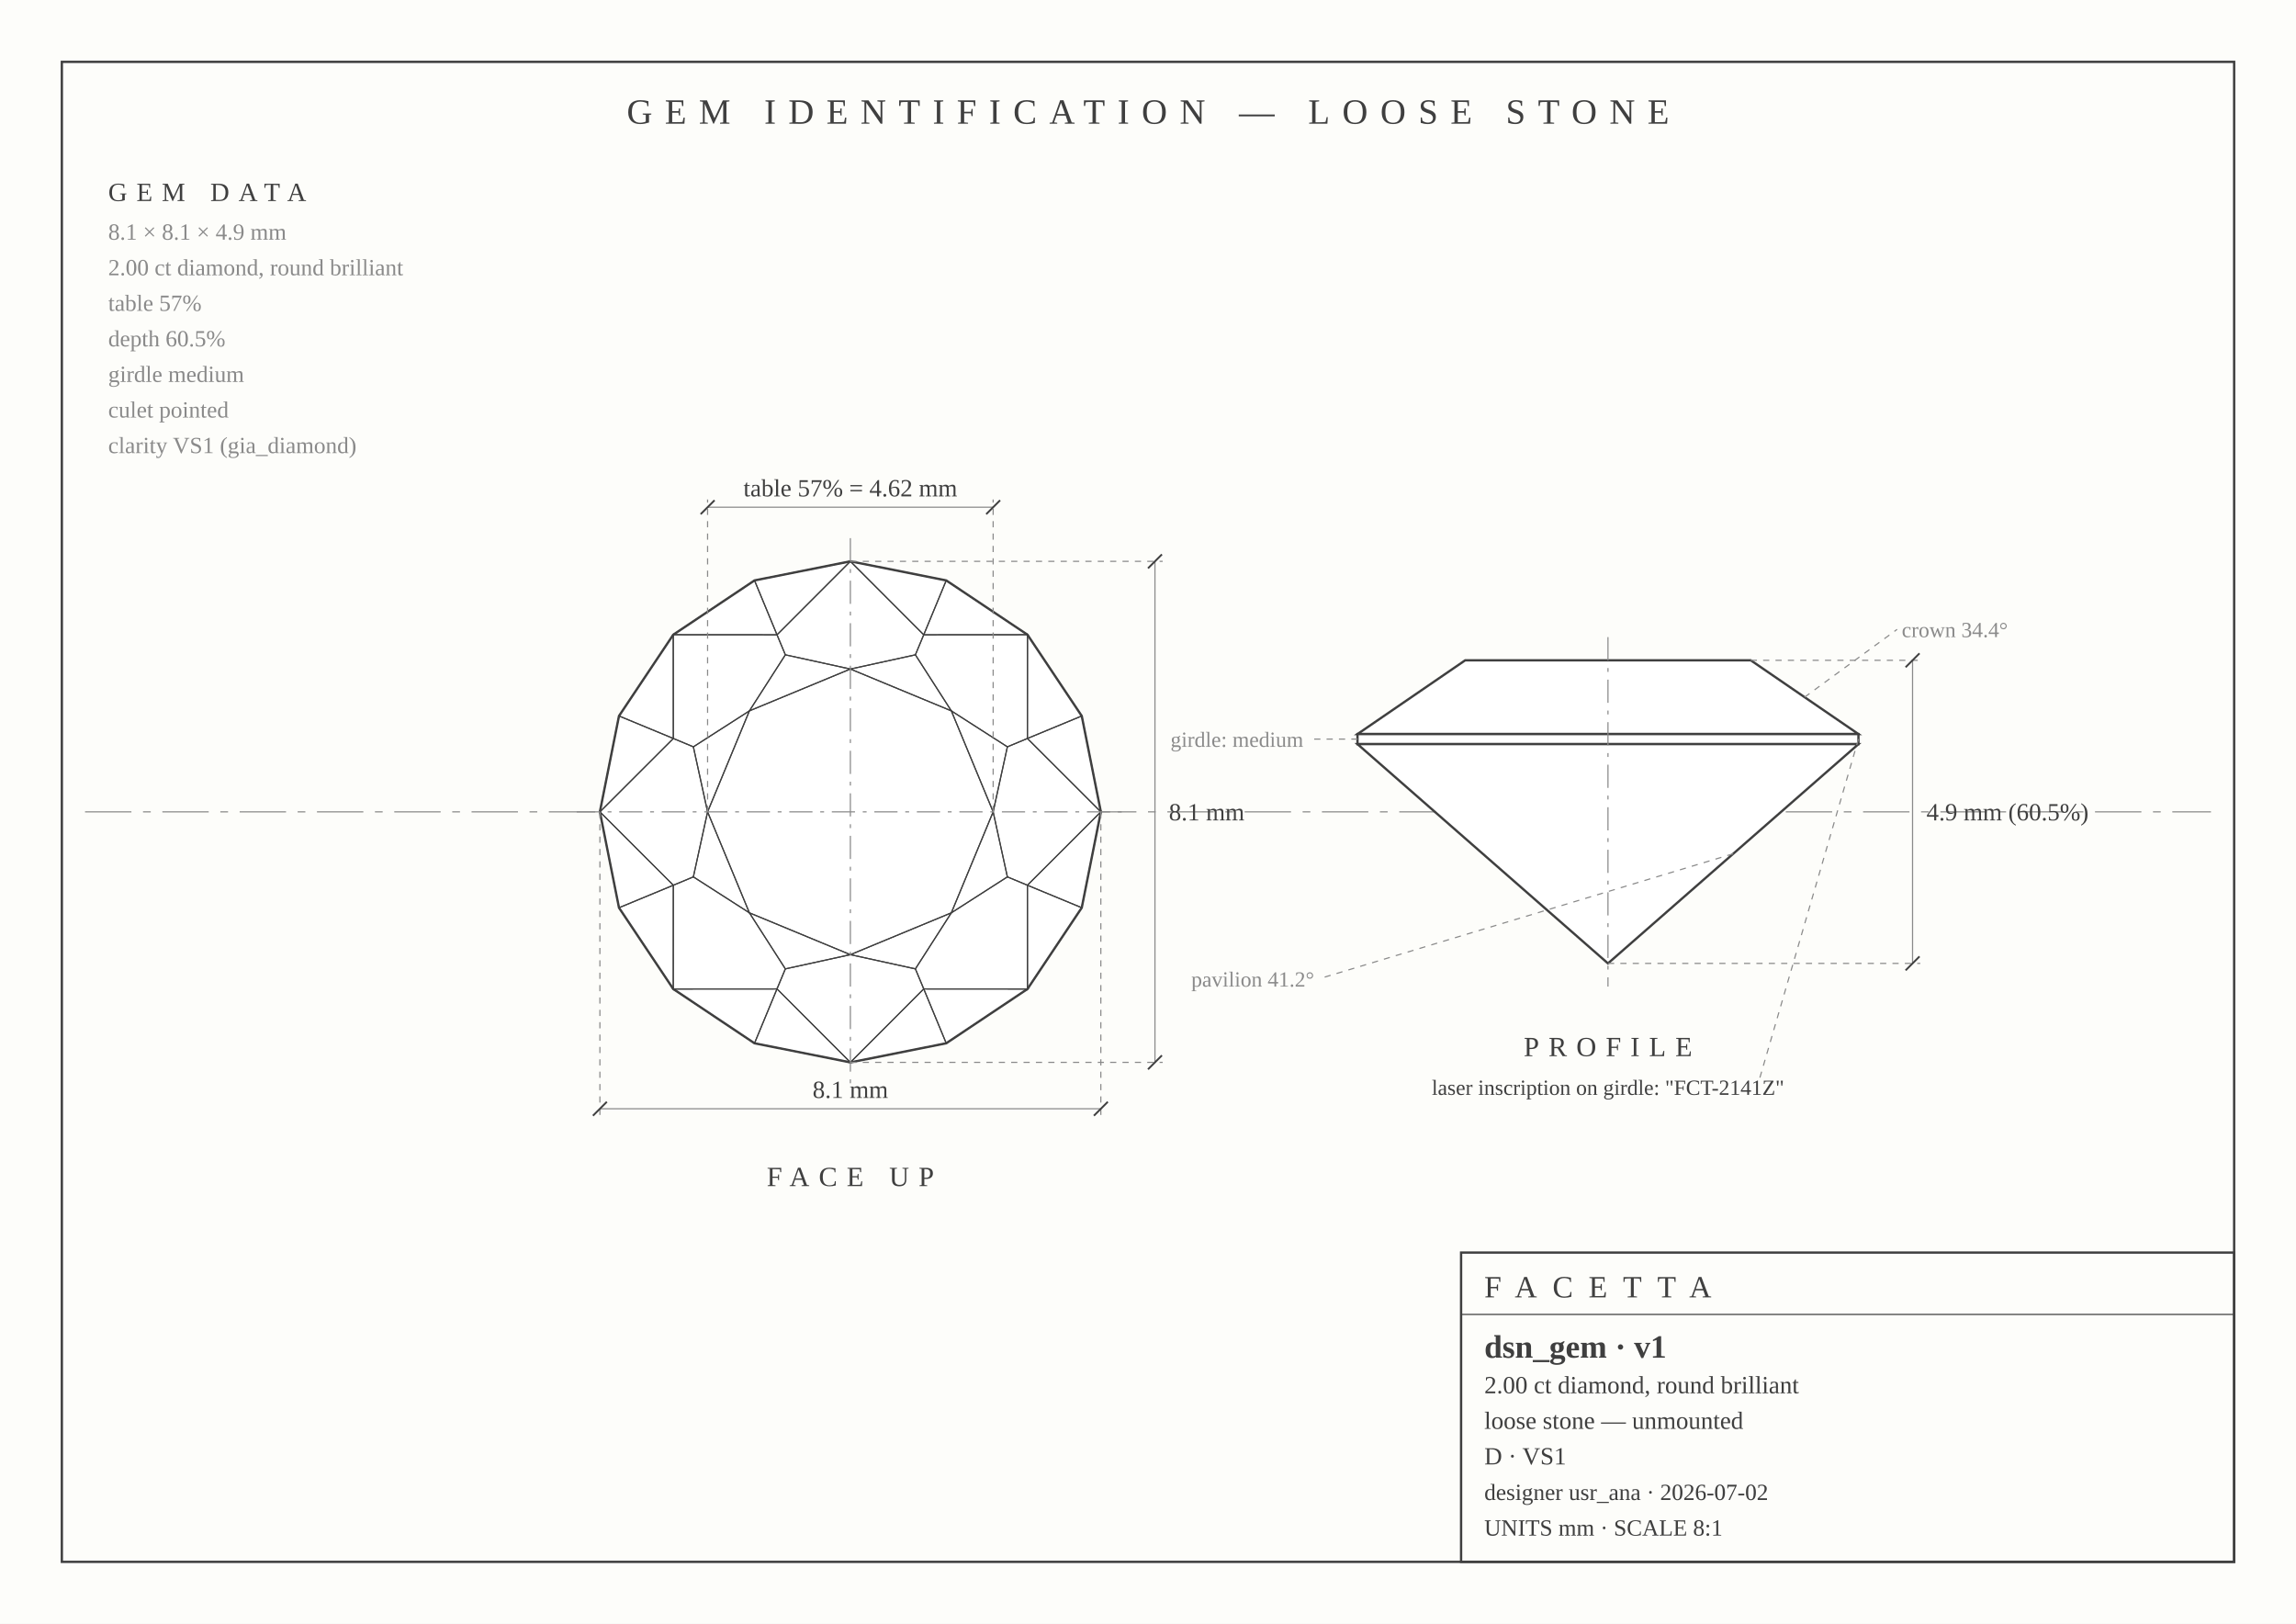
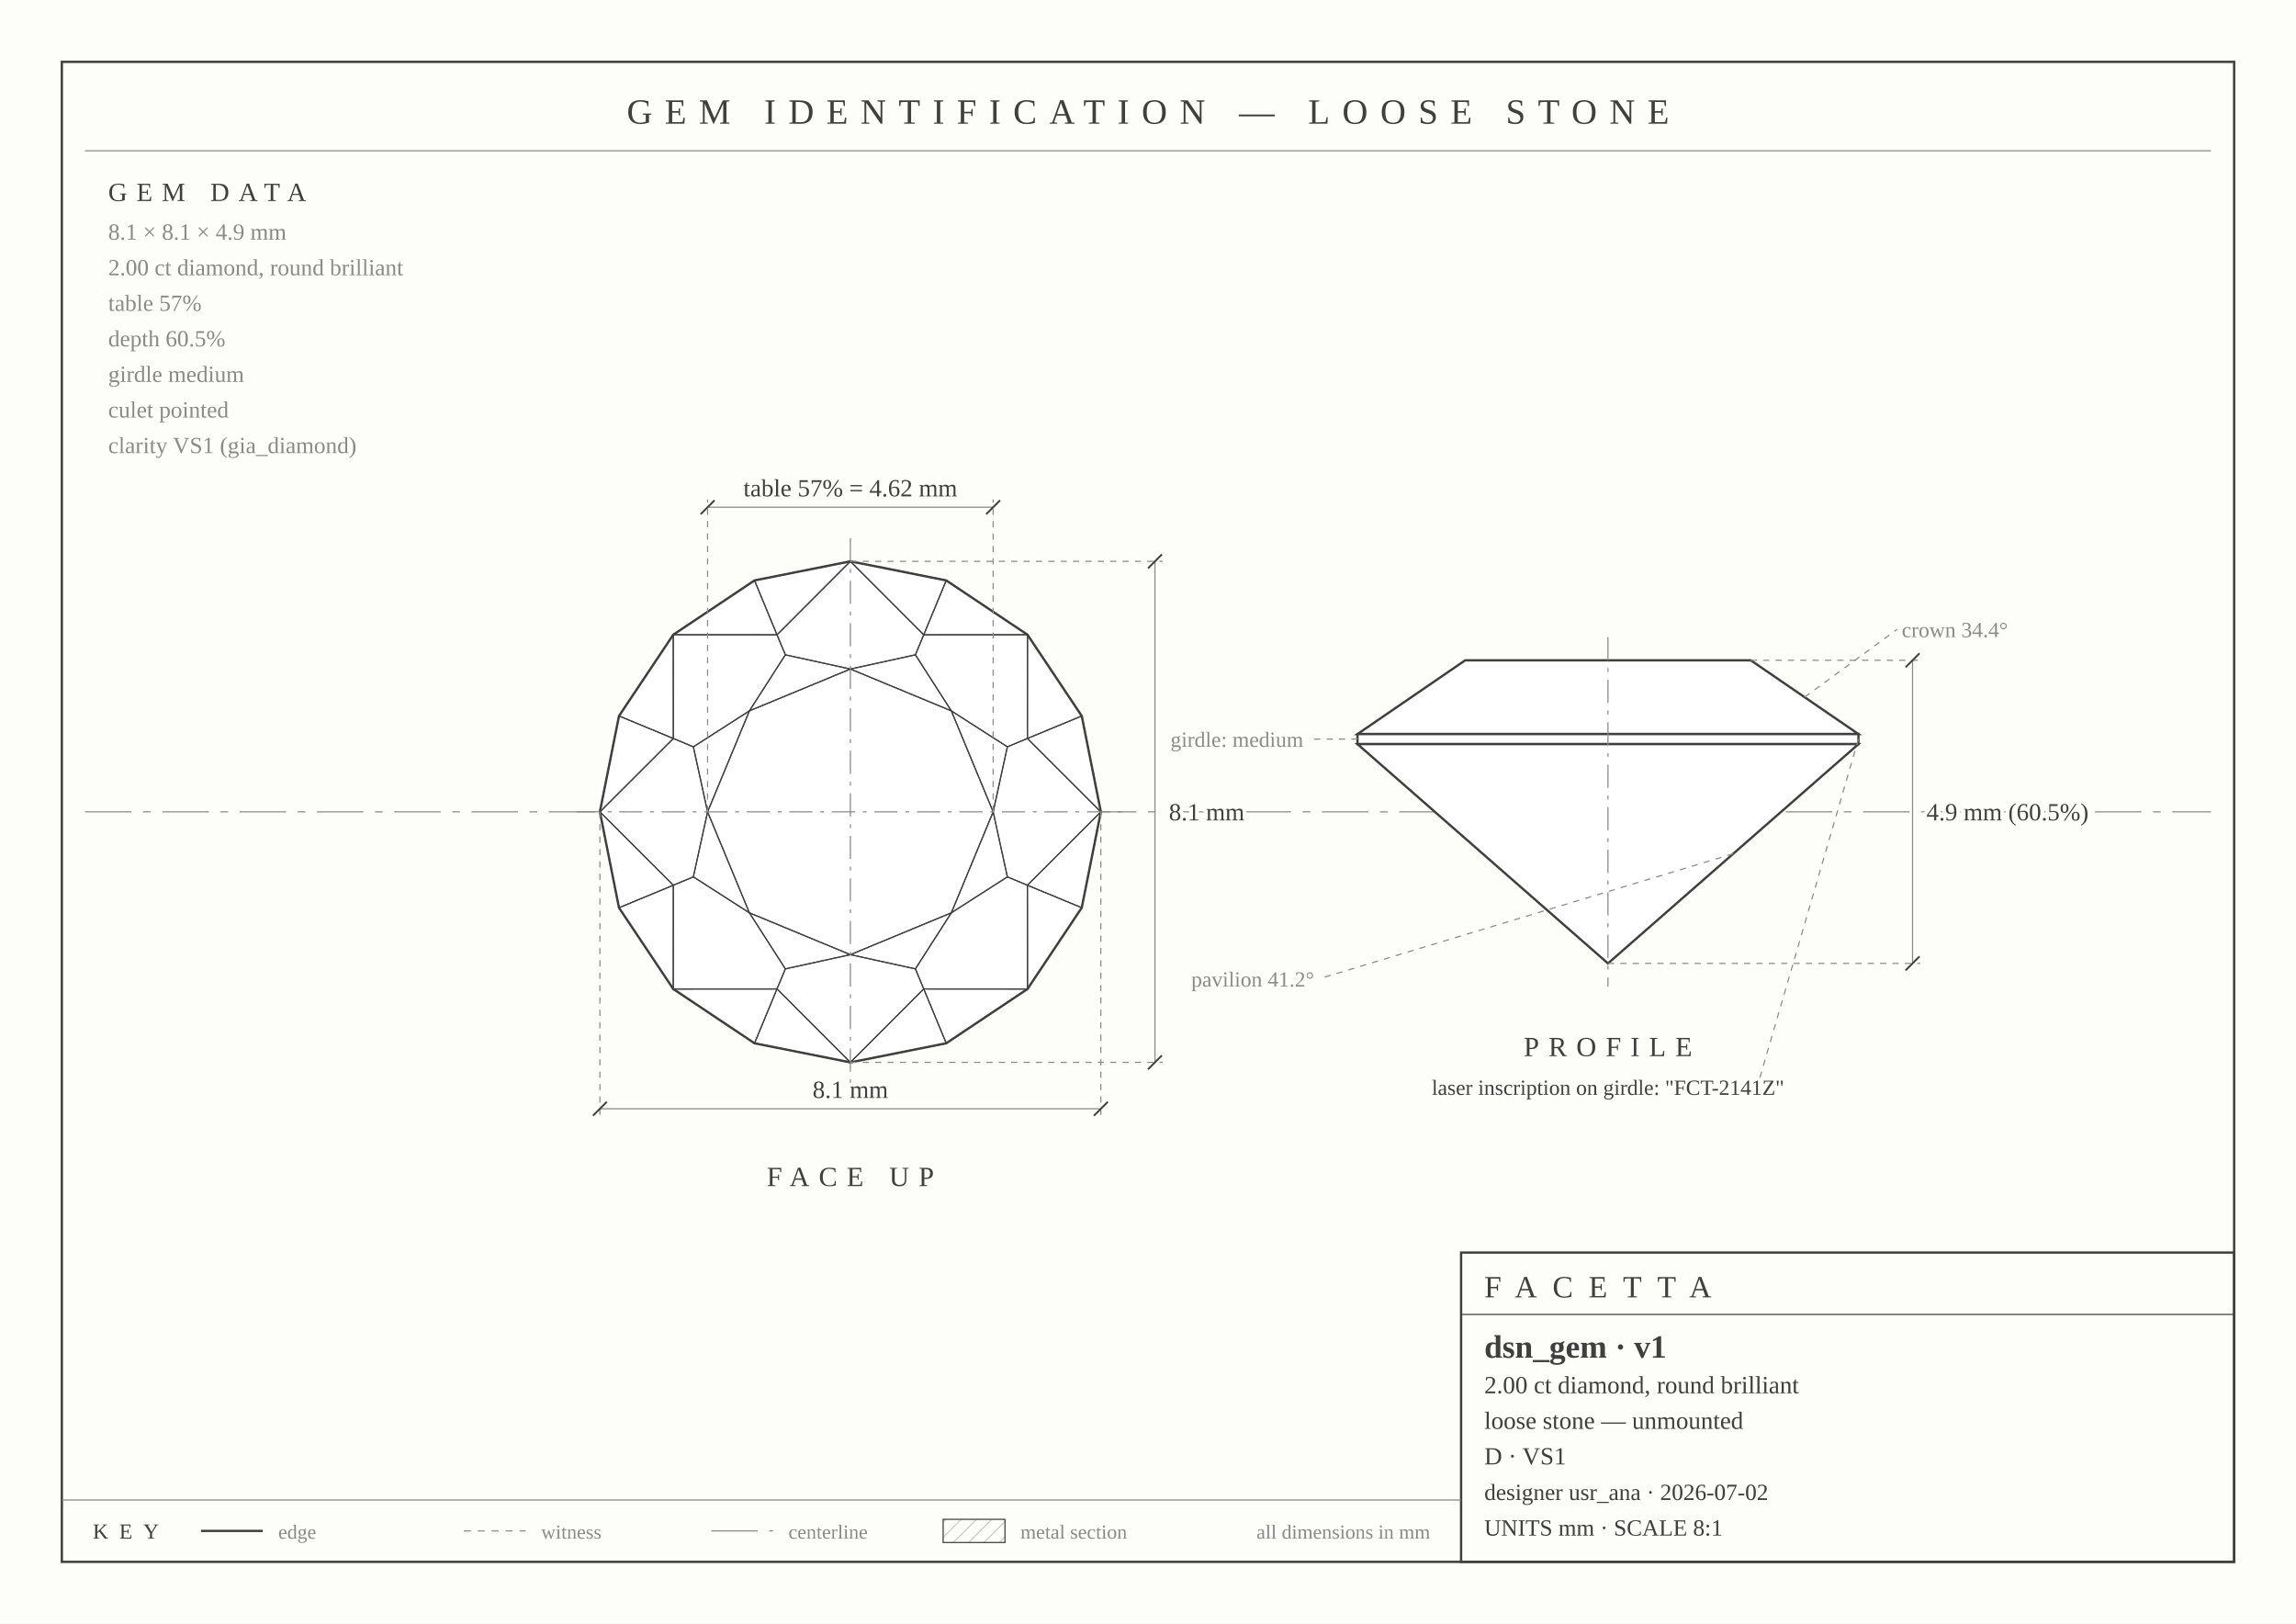
<svg xmlns="http://www.w3.org/2000/svg" viewBox="0 0 297 210" width="297mm" height="210mm" font-family="Georgia, 'Times New Roman', serif">
  <defs>
    <pattern id="hatch" width="1.4" height="1.4" patternTransform="rotate(45)" patternUnits="userSpaceOnUse">
      <line x1="0" y1="0" x2="0" y2="1.4" stroke="#8a8a8a" stroke-width="0.12" />
    </pattern>
  </defs>
  <rect x="0" y="0" width="297" height="210" fill="#fdfdfa" />
  <rect x="8" y="8" width="281" height="194" fill="none" stroke="#3f3f3f" stroke-width="0.3" />
  <text x="148.50" y="16.00" font-family="Georgia, 'Times New Roman', serif" font-size="4.6" fill="#3f3f3f" text-anchor="middle" letter-spacing="1.6">GEM IDENTIFICATION — LOOSE STONE</text>
+   <line x1="11.00" y1="19.50" x2="286.00" y2="19.50" stroke="#8a8a8a" stroke-width="0.15" />
  <line x1="11.00" y1="105.00" x2="286.00" y2="105.00" stroke="#8a8a8a" stroke-width="0.15" stroke-dasharray="6 1.5 1 1.5" />
  <text x="14.00" y="26.00" font-family="Georgia, 'Times New Roman', serif" font-size="3.4" fill="#3f3f3f" text-anchor="start" letter-spacing="1.2">GEM DATA</text>
  <text x="14.00" y="31.00" font-family="Georgia, 'Times New Roman', serif" font-size="3.0" fill="#8a8a8a" text-anchor="start">8.1 × 8.1 × 4.9 mm</text>
  <text x="14.00" y="35.60" font-family="Georgia, 'Times New Roman', serif" font-size="3.0" fill="#8a8a8a" text-anchor="start">2.00 ct diamond, round brilliant</text>
  <text x="14.00" y="40.20" font-family="Georgia, 'Times New Roman', serif" font-size="3.0" fill="#8a8a8a" text-anchor="start">table 57%</text>
  <text x="14.00" y="44.80" font-family="Georgia, 'Times New Roman', serif" font-size="3.0" fill="#8a8a8a" text-anchor="start">depth 60.5%</text>
  <text x="14.00" y="49.40" font-family="Georgia, 'Times New Roman', serif" font-size="3.0" fill="#8a8a8a" text-anchor="start">girdle medium</text>
  <text x="14.00" y="54.00" font-family="Georgia, 'Times New Roman', serif" font-size="3.0" fill="#8a8a8a" text-anchor="start">culet pointed</text>
  <text x="14.00" y="58.60" font-family="Georgia, 'Times New Roman', serif" font-size="3.0" fill="#8a8a8a" text-anchor="start">clarity VS1 (gia_diamond)</text>
  <polygon points="77.60,105.00 77.60,105.00 77.60,104.99 80.07,92.60 87.09,82.09 97.60,75.07 109.99,72.60 110.00,72.60 110.00,72.60 110.00,72.60 110.01,72.60 122.40,75.07 132.91,82.09 139.93,92.60 142.40,104.99 142.40,105.00 142.40,105.00 142.40,105.00 142.40,105.01 139.93,117.40 132.91,127.91 122.40,134.93 110.01,137.40 110.00,137.40 110.00,137.40 110.00,137.40 109.99,137.40 97.60,134.93 87.09,127.91 80.07,117.40 77.60,105.01 77.60,105.00" fill="#ffffff" stroke="#3f3f3f" stroke-width="0.3" />
  <polygon points="89.69,113.41 87.10,114.49 87.10,114.49 77.60,105.00 77.60,105.00 77.60,105.00 87.10,95.51 89.69,96.59 91.53,105.00 91.53,105.00" fill="none" stroke="#3f3f3f" stroke-width="0.15" />
  <polygon points="100.51,82.10 101.59,84.69 96.94,91.94 96.94,91.94 89.69,96.59 87.10,95.51 87.10,95.51 87.09,82.09 87.09,82.09 87.09,82.09" fill="none" stroke="#3f3f3f" stroke-width="0.15" />
  <polygon points="101.59,125.31 100.51,127.90 100.51,127.90 87.09,127.91 87.09,127.91 87.09,127.91 87.10,114.49 89.69,113.41 96.94,118.06 96.94,118.06" fill="none" stroke="#3f3f3f" stroke-width="0.15" />
  <polygon points="119.49,82.10 118.41,84.69 110.00,86.53 110.00,86.53 101.59,84.69 100.51,82.10 100.51,82.10 110.00,72.60 110.00,72.60 110.00,72.60" fill="none" stroke="#3f3f3f" stroke-width="0.15" />
  <polygon points="118.41,125.31 119.49,127.90 119.49,127.90 110.00,137.40 110.00,137.40 110.00,137.40 100.51,127.90 101.59,125.31 110.00,123.47 110.00,123.47" fill="none" stroke="#3f3f3f" stroke-width="0.15" />
  <polygon points="132.91,82.09 132.91,82.09 132.90,95.51 130.31,96.59 123.06,91.94 123.06,91.94 118.41,84.69 119.49,82.10 119.49,82.10 132.91,82.09" fill="none" stroke="#3f3f3f" stroke-width="0.15" />
  <polygon points="132.91,127.91 132.91,127.91 132.91,127.91 119.49,127.90 118.41,125.31 123.06,118.06 123.06,118.06 130.31,113.41 132.90,114.49 132.90,114.49" fill="none" stroke="#3f3f3f" stroke-width="0.15" />
  <polygon points="142.40,105.00 142.40,105.00 142.40,105.00 132.90,114.49 130.31,113.41 128.47,105.00 128.47,105.00 130.31,96.59 132.90,95.51 132.90,95.51" fill="none" stroke="#3f3f3f" stroke-width="0.15" />
  <polygon points="87.10,95.51 87.10,95.51 77.60,105.00 80.07,92.60 80.07,92.60" fill="none" stroke="#3f3f3f" stroke-width="0.15" />
  <polygon points="87.10,114.49 87.09,127.91 80.07,117.40 80.07,117.40 87.10,114.49" fill="none" stroke="#3f3f3f" stroke-width="0.15" />
  <polygon points="87.10,114.49 80.07,117.40 77.60,105.00" fill="none" stroke="#3f3f3f" stroke-width="0.15" />
  <polygon points="87.09,82.09 87.10,95.51 80.07,92.60" fill="none" stroke="#3f3f3f" stroke-width="0.15" />
  <polygon points="97.60,75.07 97.60,75.07 100.51,82.10 100.51,82.10 87.09,82.09" fill="none" stroke="#3f3f3f" stroke-width="0.15" />
  <polygon points="100.51,127.90 97.60,134.93 87.09,127.91" fill="none" stroke="#3f3f3f" stroke-width="0.15" />
  <polygon points="110.00,137.40 97.60,134.93 97.60,134.93 100.51,127.90 100.51,127.90" fill="none" stroke="#3f3f3f" stroke-width="0.15" />
  <polygon points="110.00,72.60 100.51,82.10 97.60,75.07" fill="none" stroke="#3f3f3f" stroke-width="0.15" />
  <polygon points="119.49,127.90 122.40,134.93 110.00,137.40" fill="none" stroke="#3f3f3f" stroke-width="0.15" />
  <polygon points="122.40,75.07 122.40,75.07 119.49,82.10 119.49,82.10 110.00,72.60" fill="none" stroke="#3f3f3f" stroke-width="0.15" />
  <polygon points="132.91,82.09 119.49,82.10 122.40,75.07" fill="none" stroke="#3f3f3f" stroke-width="0.15" />
  <polygon points="132.91,127.91 122.40,134.93 122.40,134.93 119.49,127.90 119.49,127.90" fill="none" stroke="#3f3f3f" stroke-width="0.15" />
  <polygon points="139.93,117.40 132.91,127.91 132.90,114.49" fill="none" stroke="#3f3f3f" stroke-width="0.15" />
  <polygon points="139.93,92.60 142.40,105.00 132.90,95.51" fill="none" stroke="#3f3f3f" stroke-width="0.15" />
  <polygon points="139.93,92.60 139.93,92.60 132.90,95.51 132.90,95.51 132.91,82.09" fill="none" stroke="#3f3f3f" stroke-width="0.15" />
  <polygon points="142.40,105.00 139.93,117.40 139.93,117.40 132.90,114.49 132.90,114.49" fill="none" stroke="#3f3f3f" stroke-width="0.15" />
  <polygon points="91.53,105.00 89.69,96.59 96.94,91.94" fill="none" stroke="#3f3f3f" stroke-width="0.15" />
  <polygon points="96.94,118.06 89.69,113.41 91.53,105.00" fill="none" stroke="#3f3f3f" stroke-width="0.15" />
  <polygon points="96.94,91.94 101.59,84.69 110.00,86.53" fill="none" stroke="#3f3f3f" stroke-width="0.15" />
  <polygon points="110.00,123.47 101.59,125.31 96.94,118.06" fill="none" stroke="#3f3f3f" stroke-width="0.15" />
  <polygon points="118.41,84.69 123.06,91.94 110.00,86.53" fill="none" stroke="#3f3f3f" stroke-width="0.15" />
  <polygon points="123.06,118.06 118.41,125.31 110.00,123.47" fill="none" stroke="#3f3f3f" stroke-width="0.15" />
  <polygon points="123.06,91.94 130.31,96.59 128.47,105.00" fill="none" stroke="#3f3f3f" stroke-width="0.15" />
  <polygon points="128.47,105.00 130.31,113.41 123.06,118.06" fill="none" stroke="#3f3f3f" stroke-width="0.15" />
  <polygon points="110.00,86.53 123.06,91.94 123.06,91.94 128.47,105.00 128.47,105.00 123.06,118.06 123.06,118.06 110.00,123.47 110.00,123.47 96.94,118.06 96.94,118.06 91.53,105.00 91.53,105.00 96.94,91.94 96.94,91.94 110.00,86.53" fill="none" stroke="#3f3f3f" stroke-width="0.15" />
  <line x1="110.00" y1="69.60" x2="110.00" y2="140.40" stroke="#8a8a8a" stroke-width="0.15" stroke-dasharray="3 1 0.5 1" />
  <line x1="74.60" y1="105.00" x2="145.40" y2="105.00" stroke="#8a8a8a" stroke-width="0.15" stroke-dasharray="3 1 0.5 1" />
  <line x1="91.53" y1="105.00" x2="91.53" y2="64.60" stroke="#8a8a8a" stroke-width="0.15" stroke-dasharray="0.8 0.8" />
  <line x1="128.47" y1="105.00" x2="128.47" y2="64.60" stroke="#8a8a8a" stroke-width="0.15" stroke-dasharray="0.8 0.8" />
  <line x1="91.53" y1="65.60" x2="128.47" y2="65.60" stroke="#8a8a8a" stroke-width="0.15" />
  <line x1="90.63" y1="66.50" x2="92.43" y2="64.70" stroke="#3f3f3f" stroke-width="0.24" />
  <line x1="127.57" y1="66.50" x2="129.37" y2="64.70" stroke="#3f3f3f" stroke-width="0.24" />
-   <text x="110.00" y="64.20" font-family="Georgia, 'Times New Roman', serif" font-size="3.2" fill="#3f3f3f" text-anchor="middle">table 57% = 4.62 mm</text>
+   <text x="110.00" y="64.20" font-family="Georgia, 'Times New Roman', serif" font-size="3.2" fill="#3f3f3f" text-anchor="middle" stroke="#fdfdfa" stroke-width="1.0" stroke-linejoin="round" paint-order="stroke">table 57% = 4.62 mm</text>
  <line x1="77.60" y1="105.00" x2="77.60" y2="144.40" stroke="#8a8a8a" stroke-width="0.15" stroke-dasharray="0.8 0.8" />
  <line x1="142.40" y1="105.00" x2="142.40" y2="144.40" stroke="#8a8a8a" stroke-width="0.15" stroke-dasharray="0.8 0.8" />
  <line x1="77.60" y1="143.40" x2="142.40" y2="143.40" stroke="#8a8a8a" stroke-width="0.15" />
  <line x1="76.70" y1="144.30" x2="78.50" y2="142.50" stroke="#3f3f3f" stroke-width="0.24" />
  <line x1="141.50" y1="144.30" x2="143.30" y2="142.50" stroke="#3f3f3f" stroke-width="0.24" />
-   <text x="110.00" y="142.00" font-family="Georgia, 'Times New Roman', serif" font-size="3.2" fill="#3f3f3f" text-anchor="middle">8.1 mm</text>
+   <text x="110.00" y="142.00" font-family="Georgia, 'Times New Roman', serif" font-size="3.2" fill="#3f3f3f" text-anchor="middle" stroke="#fdfdfa" stroke-width="1.0" stroke-linejoin="round" paint-order="stroke">8.1 mm</text>
  <line x1="110.00" y1="72.60" x2="150.40" y2="72.60" stroke="#8a8a8a" stroke-width="0.15" stroke-dasharray="0.8 0.8" />
  <line x1="110.00" y1="137.40" x2="150.40" y2="137.40" stroke="#8a8a8a" stroke-width="0.15" stroke-dasharray="0.8 0.8" />
  <line x1="149.40" y1="72.60" x2="149.40" y2="137.40" stroke="#8a8a8a" stroke-width="0.15" />
  <line x1="148.50" y1="73.50" x2="150.30" y2="71.70" stroke="#3f3f3f" stroke-width="0.24" />
  <line x1="148.50" y1="138.30" x2="150.30" y2="136.50" stroke="#3f3f3f" stroke-width="0.24" />
-   <text x="151.20" y="106.10" font-family="Georgia, 'Times New Roman', serif" font-size="3.2" fill="#3f3f3f" text-anchor="start">8.1 mm</text>
+   <text x="151.20" y="106.10" font-family="Georgia, 'Times New Roman', serif" font-size="3.2" fill="#3f3f3f" text-anchor="start" stroke="#fdfdfa" stroke-width="1.0" stroke-linejoin="round" paint-order="stroke">8.1 mm</text>
  <text x="110.00" y="153.40" font-family="Georgia, 'Times New Roman', serif" font-size="3.6" fill="#3f3f3f" text-anchor="middle" letter-spacing="1.2">FACE UP</text>
  <polygon points="189.53,85.40 226.47,85.40 240.40,94.94 175.60,94.94" fill="#ffffff" stroke="#3f3f3f" stroke-width="0.3" />
  <rect x="175.60" y="94.94" width="64.80" height="1.30" fill="#ffffff" stroke="#3f3f3f" stroke-width="0.3" />
  <polygon points="175.60,96.24 240.40,96.24 208.00,124.60" fill="#ffffff" stroke="#3f3f3f" stroke-width="0.3" />
  <line x1="208.00" y1="82.40" x2="208.00" y2="127.60" stroke="#8a8a8a" stroke-width="0.15" stroke-dasharray="3 1 0.5 1" />
  <line x1="226.47" y1="85.40" x2="248.40" y2="85.40" stroke="#8a8a8a" stroke-width="0.15" stroke-dasharray="0.8 0.8" />
  <line x1="208.00" y1="124.60" x2="248.40" y2="124.60" stroke="#8a8a8a" stroke-width="0.15" stroke-dasharray="0.8 0.8" />
  <line x1="247.40" y1="85.40" x2="247.40" y2="124.60" stroke="#8a8a8a" stroke-width="0.15" />
  <line x1="246.50" y1="86.30" x2="248.30" y2="84.50" stroke="#3f3f3f" stroke-width="0.24" />
  <line x1="246.50" y1="125.50" x2="248.30" y2="123.70" stroke="#3f3f3f" stroke-width="0.24" />
-   <text x="249.20" y="106.10" font-family="Georgia, 'Times New Roman', serif" font-size="3.2" fill="#3f3f3f" text-anchor="start">4.9 mm (60.5%)</text>
+   <text x="249.20" y="106.10" font-family="Georgia, 'Times New Roman', serif" font-size="3.2" fill="#3f3f3f" text-anchor="start" stroke="#fdfdfa" stroke-width="1.0" stroke-linejoin="round" paint-order="stroke">4.9 mm (60.5%)</text>
  <line x1="233.43" y1="90.17" x2="245.40" y2="81.40" stroke="#8a8a8a" stroke-width="0.15" stroke-dasharray="0.8 0.8" />
  <text x="246.00" y="82.40" font-family="Georgia, 'Times New Roman', serif" font-size="2.8" fill="#8a8a8a" text-anchor="start">crown 34.4°</text>
  <line x1="224.20" y1="110.42" x2="170.60" y2="126.60" stroke="#8a8a8a" stroke-width="0.15" stroke-dasharray="0.8 0.8" />
  <text x="170.00" y="127.60" font-family="Georgia, 'Times New Roman', serif" font-size="2.8" fill="#8a8a8a" text-anchor="end">pavilion 41.2°</text>
  <line x1="175.60" y1="95.59" x2="169.60" y2="95.59" stroke="#8a8a8a" stroke-width="0.15" stroke-dasharray="0.8 0.8" />
  <text x="168.60" y="96.59" font-family="Georgia, 'Times New Roman', serif" font-size="2.8" fill="#8a8a8a" text-anchor="end">girdle: medium</text>
  <line x1="240.40" y1="95.59" x2="227.44" y2="140.10" stroke="#8a8a8a" stroke-width="0.15" stroke-dasharray="0.8 0.8" />
  <text x="208.00" y="141.60" font-family="Georgia, 'Times New Roman', serif" font-size="2.8" fill="#3f3f3f" text-anchor="middle">laser inscription on girdle: "FCT-2141Z"</text>
  <text x="208.00" y="136.60" font-family="Georgia, 'Times New Roman', serif" font-size="3.6" fill="#3f3f3f" text-anchor="middle" letter-spacing="1.2">PROFILE</text>
  <rect x="189.00" y="162.00" width="100" height="40" fill="none" stroke="#3f3f3f" stroke-width="0.3" />
  <line x1="189.00" y1="170.00" x2="289.00" y2="170.00" stroke="#3f3f3f" stroke-width="0.15" />
  <text x="192.00" y="167.80" font-family="Georgia, 'Times New Roman', serif" font-size="4.0" fill="#3f3f3f" text-anchor="start" letter-spacing="2.0">FACETTA</text>
  <text x="192.00" y="175.60" font-family="Georgia, 'Times New Roman', serif" font-size="4.2" fill="#3f3f3f" text-anchor="start" font-weight="bold">dsn_gem  ·  v1</text>
  <text x="192.00" y="180.20" font-family="Georgia, 'Times New Roman', serif" font-size="3.2" fill="#3f3f3f" text-anchor="start">2.00 ct diamond, round brilliant</text>
  <text x="192.00" y="184.80" font-family="Georgia, 'Times New Roman', serif" font-size="3.2" fill="#3f3f3f" text-anchor="start">loose stone — unmounted</text>
  <text x="192.00" y="189.40" font-family="Georgia, 'Times New Roman', serif" font-size="3.2" fill="#3f3f3f" text-anchor="start">D  ·  VS1</text>
  <text x="192.00" y="194.00" font-family="Georgia, 'Times New Roman', serif" font-size="3.0" fill="#3f3f3f" text-anchor="start">designer usr_ana  ·  2026-07-02</text>
  <text x="192.00" y="198.60" font-family="Georgia, 'Times New Roman', serif" font-size="3.0" fill="#3f3f3f" text-anchor="start">UNITS mm  ·  SCALE 8:1</text>
+   <line x1="8.00" y1="194.00" x2="189.00" y2="194.00" stroke="#8a8a8a" stroke-width="0.15" />
+   <text x="12.00" y="199.00" font-family="Georgia, 'Times New Roman', serif" font-size="2.8" fill="#3f3f3f" text-anchor="start" letter-spacing="1.4">KEY</text>
+   <line x1="26.00" y1="198.00" x2="34.00" y2="198.00" stroke="#3f3f3f" stroke-width="0.3" />
+   <text x="36.00" y="199.00" font-family="Georgia, 'Times New Roman', serif" font-size="2.6" fill="#8a8a8a" text-anchor="start">edge</text>
+   <line x1="60.00" y1="198.00" x2="68.00" y2="198.00" stroke="#8a8a8a" stroke-width="0.15" stroke-dasharray="0.9 0.9" />
+   <text x="70.00" y="199.00" font-family="Georgia, 'Times New Roman', serif" font-size="2.6" fill="#8a8a8a" text-anchor="start">witness</text>
+   <line x1="92.00" y1="198.00" x2="100.00" y2="198.00" stroke="#8a8a8a" stroke-width="0.15" stroke-dasharray="6 1.5 1 1.5" />
+   <text x="102.00" y="199.00" font-family="Georgia, 'Times New Roman', serif" font-size="2.6" fill="#8a8a8a" text-anchor="start">centerline</text>
+   <rect x="122.00" y="196.50" width="8" height="3" fill="url(#hatch)" stroke="#3f3f3f" stroke-width="0.15" />
+   <text x="132.00" y="199.00" font-family="Georgia, 'Times New Roman', serif" font-size="2.6" fill="#8a8a8a" text-anchor="start">metal section</text>
+   <text x="185.00" y="199.00" font-family="Georgia, 'Times New Roman', serif" font-size="2.6" fill="#8a8a8a" text-anchor="end">all dimensions in mm</text>
</svg>
